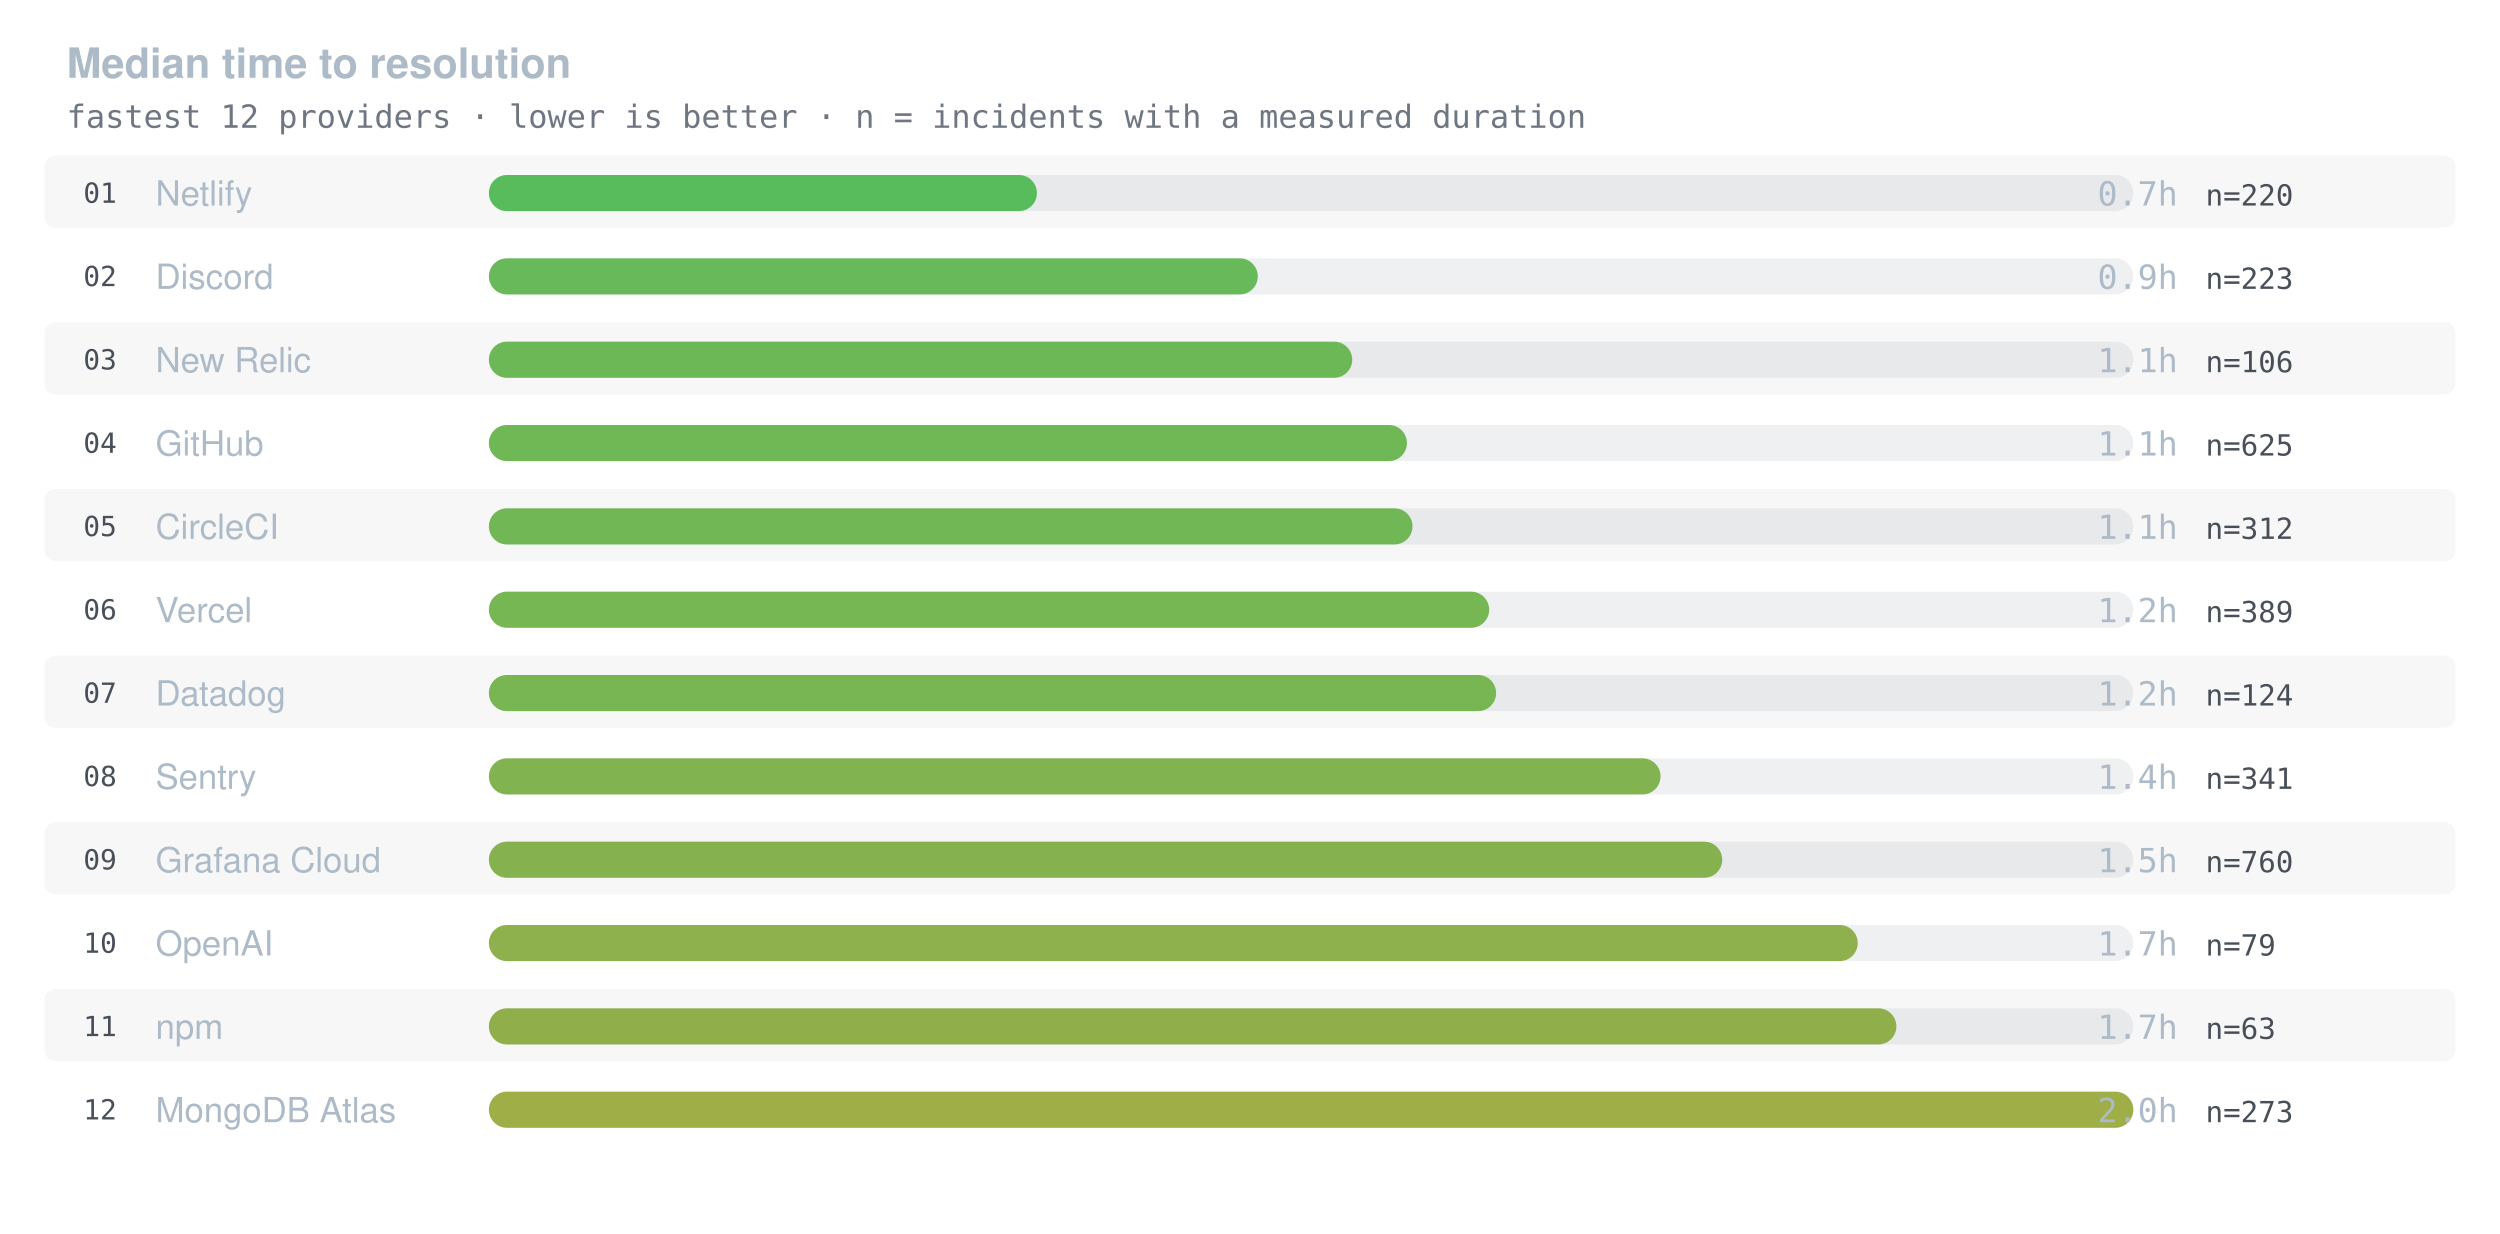
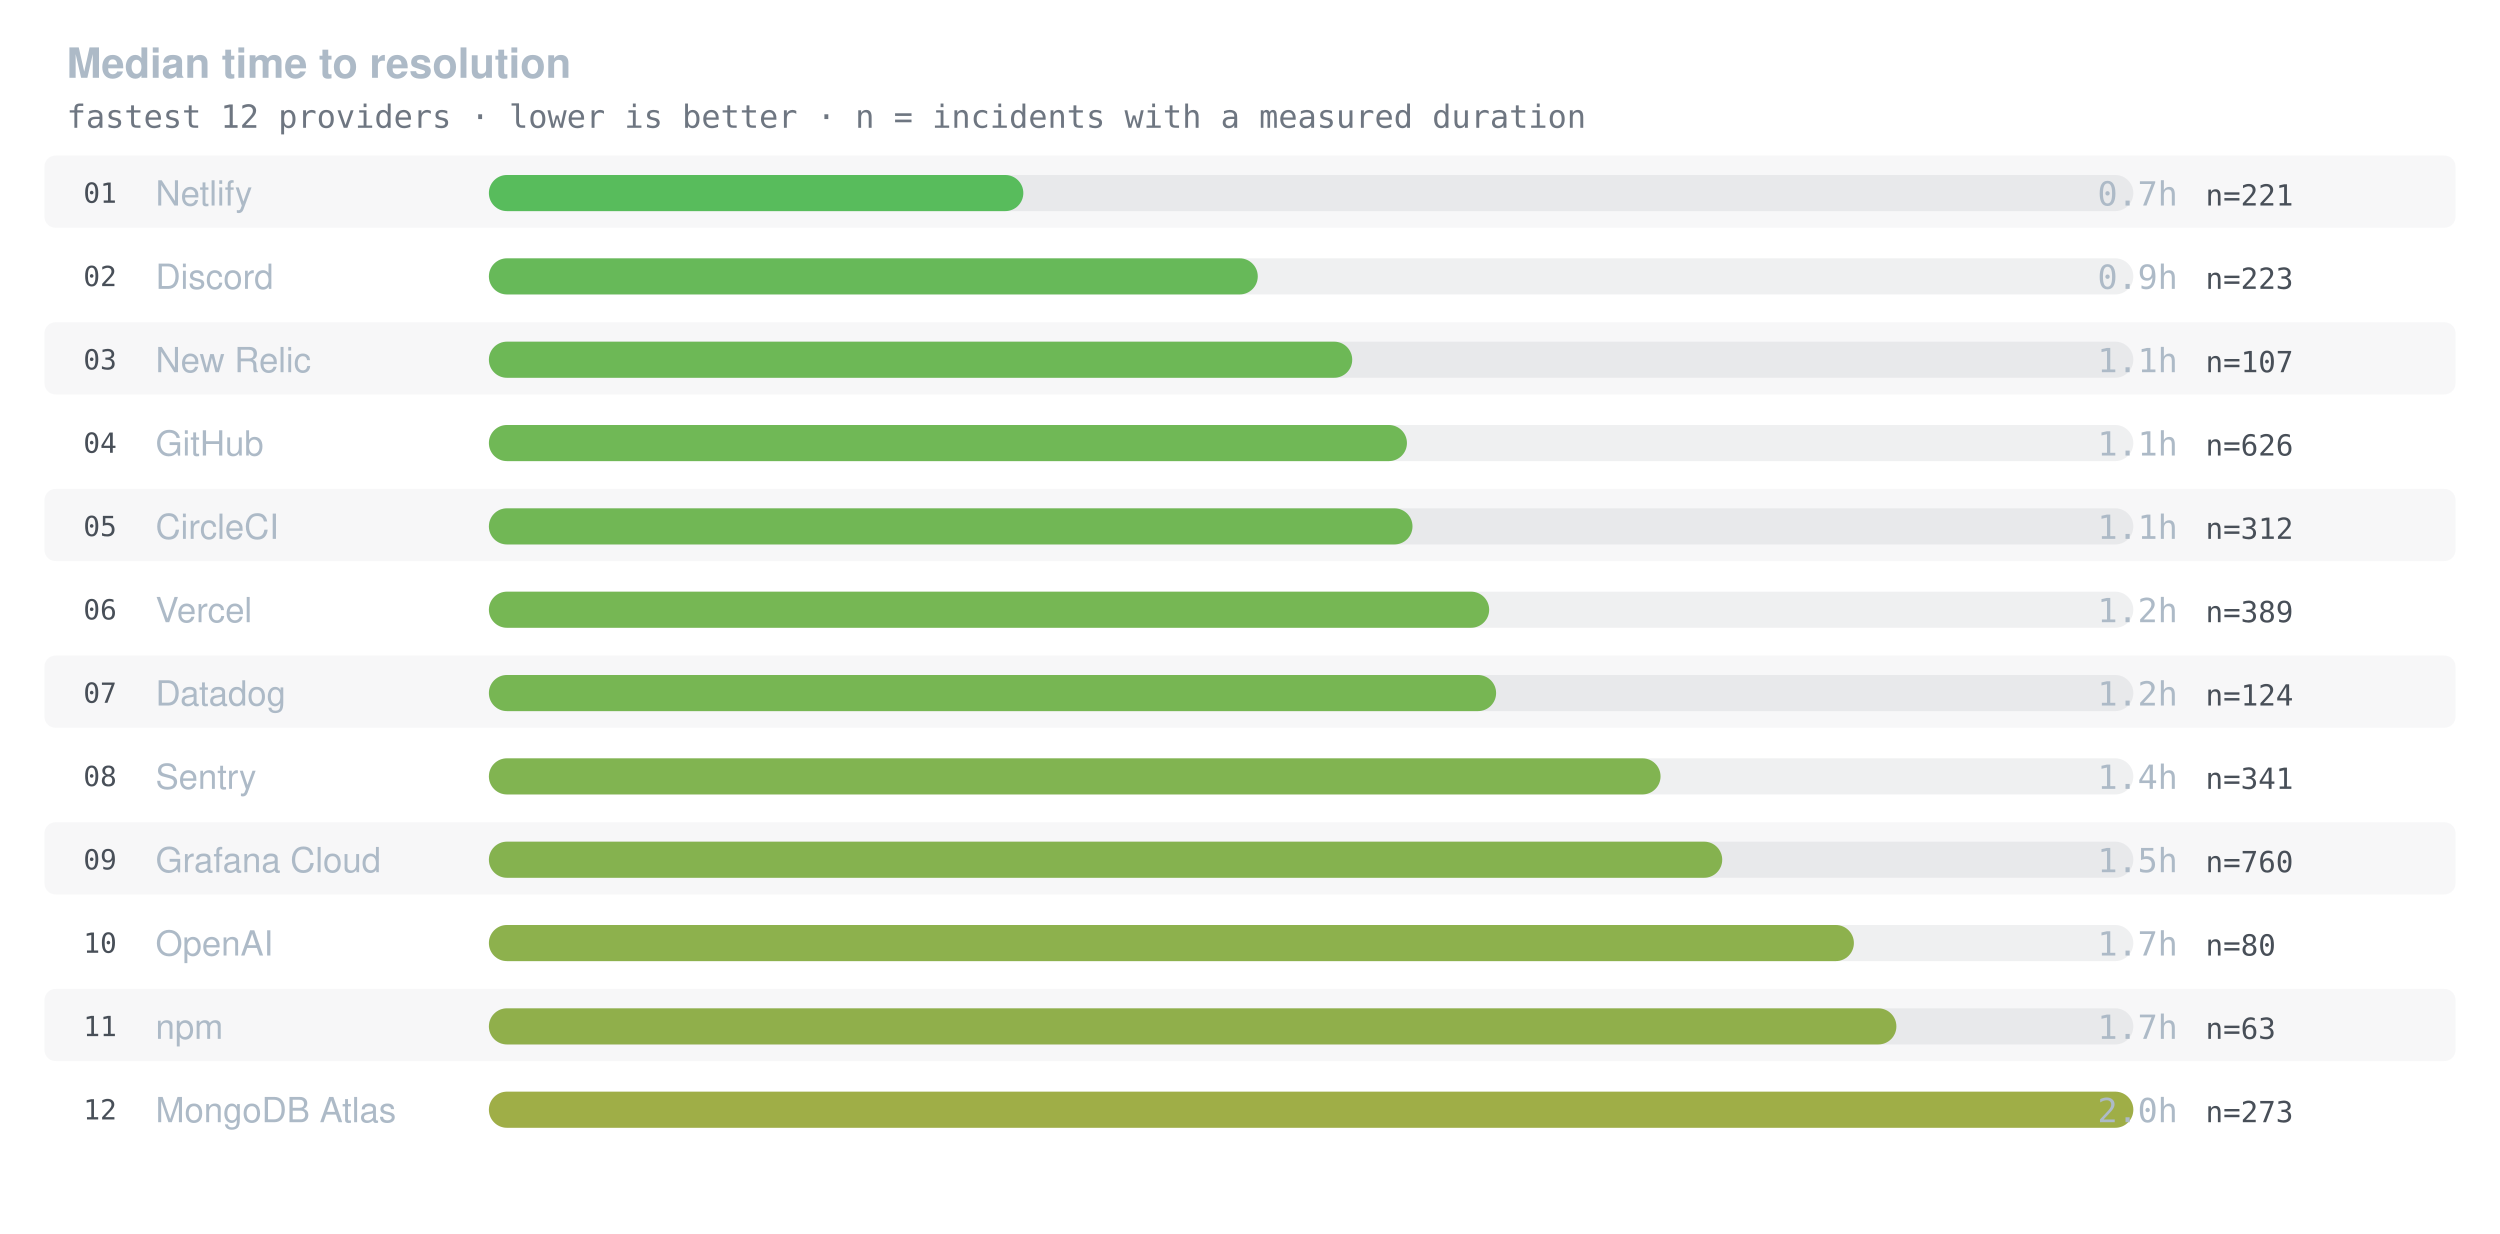
<svg xmlns="http://www.w3.org/2000/svg" viewBox="0 0 900 444" width="900" height="444" role="img">
  <text x="24" y="28" fill="#adbac7" font-size="15" font-family="-apple-system,BlinkMacSystemFont,Segoe UI,Helvetica,Arial,sans-serif" font-weight="600">Median time to resolution</text>
  <text x="24" y="46" fill="#6e7681" font-size="11.5" font-family="ui-monospace,SFMono-Regular,Menlo,Consolas,monospace">fastest 12 providers · lower is better · n = incidents with a measured duration</text>
  <rect x="16" y="56" width="868" height="26" rx="4" fill="#6e7681" opacity="0.055" />
  <text x="30" y="73" fill="#484f58" font-size="10" font-family="ui-monospace,SFMono-Regular,Menlo,Consolas,monospace">01</text>
  <text x="56" y="74" fill="#adbac7" font-size="12.5" font-family="-apple-system,BlinkMacSystemFont,Segoe UI,Helvetica,Arial,sans-serif">Netlify</text>
  <rect x="176" y="63" width="592" height="13" rx="6.5" fill="#6e7681" opacity="0.11" />
-   <rect x="176" y="63" width="197.3" height="13" rx="6.5" fill="#49b74d" opacity="0.9" />
+   <rect x="176" y="63" width="192.4" height="13" rx="6.5" fill="#48b74d" opacity="0.9" />
  <text x="784" y="74" fill="#adbac7" font-size="12" font-family="ui-monospace,SFMono-Regular,Menlo,Consolas,monospace" text-anchor="end">0.7h</text>
-   <text x="794" y="74" fill="#484f58" font-size="10.5" font-family="ui-monospace,SFMono-Regular,Menlo,Consolas,monospace">n=220</text>
+   <text x="794" y="74" fill="#484f58" font-size="10.5" font-family="ui-monospace,SFMono-Regular,Menlo,Consolas,monospace">n=221</text>
  <text x="30" y="103" fill="#484f58" font-size="10" font-family="ui-monospace,SFMono-Regular,Menlo,Consolas,monospace">02</text>
  <text x="56" y="104" fill="#adbac7" font-size="12.5" font-family="-apple-system,BlinkMacSystemFont,Segoe UI,Helvetica,Arial,sans-serif">Discord</text>
  <rect x="176" y="93" width="592" height="13" rx="6.5" fill="#6e7681" opacity="0.11" />
  <rect x="176" y="93" width="276.8" height="13" rx="6.5" fill="#59b348" opacity="0.9" />
  <text x="784" y="104" fill="#adbac7" font-size="12" font-family="ui-monospace,SFMono-Regular,Menlo,Consolas,monospace" text-anchor="end">0.9h</text>
  <text x="794" y="104" fill="#484f58" font-size="10.5" font-family="ui-monospace,SFMono-Regular,Menlo,Consolas,monospace">n=223</text>
  <rect x="16" y="116" width="868" height="26" rx="4" fill="#6e7681" opacity="0.055" />
  <text x="30" y="133" fill="#484f58" font-size="10" font-family="ui-monospace,SFMono-Regular,Menlo,Consolas,monospace">03</text>
  <text x="56" y="134" fill="#adbac7" font-size="12.5" font-family="-apple-system,BlinkMacSystemFont,Segoe UI,Helvetica,Arial,sans-serif">New Relic</text>
  <rect x="176" y="123" width="592" height="13" rx="6.5" fill="#6e7681" opacity="0.11" />
  <rect x="176" y="123" width="310.8" height="13" rx="6.5" fill="#5fb246" opacity="0.9" />
  <text x="784" y="134" fill="#adbac7" font-size="12" font-family="ui-monospace,SFMono-Regular,Menlo,Consolas,monospace" text-anchor="end">1.1h</text>
-   <text x="794" y="134" fill="#484f58" font-size="10.5" font-family="ui-monospace,SFMono-Regular,Menlo,Consolas,monospace">n=106</text>
+   <text x="794" y="134" fill="#484f58" font-size="10.5" font-family="ui-monospace,SFMono-Regular,Menlo,Consolas,monospace">n=107</text>
  <text x="30" y="163" fill="#484f58" font-size="10" font-family="ui-monospace,SFMono-Regular,Menlo,Consolas,monospace">04</text>
  <text x="56" y="164" fill="#adbac7" font-size="12.5" font-family="-apple-system,BlinkMacSystemFont,Segoe UI,Helvetica,Arial,sans-serif">GitHub</text>
  <rect x="176" y="153" width="592" height="13" rx="6.5" fill="#6e7681" opacity="0.11" />
  <rect x="176" y="153" width="330.5" height="13" rx="6.5" fill="#63b145" opacity="0.9" />
  <text x="784" y="164" fill="#adbac7" font-size="12" font-family="ui-monospace,SFMono-Regular,Menlo,Consolas,monospace" text-anchor="end">1.1h</text>
-   <text x="794" y="164" fill="#484f58" font-size="10.5" font-family="ui-monospace,SFMono-Regular,Menlo,Consolas,monospace">n=625</text>
+   <text x="794" y="164" fill="#484f58" font-size="10.5" font-family="ui-monospace,SFMono-Regular,Menlo,Consolas,monospace">n=626</text>
  <rect x="16" y="176" width="868" height="26" rx="4" fill="#6e7681" opacity="0.055" />
  <text x="30" y="193" fill="#484f58" font-size="10" font-family="ui-monospace,SFMono-Regular,Menlo,Consolas,monospace">05</text>
  <text x="56" y="194" fill="#adbac7" font-size="12.5" font-family="-apple-system,BlinkMacSystemFont,Segoe UI,Helvetica,Arial,sans-serif">CircleCI</text>
  <rect x="176" y="183" width="592" height="13" rx="6.5" fill="#6e7681" opacity="0.11" />
  <rect x="176" y="183" width="332.5" height="13" rx="6.5" fill="#64b145" opacity="0.9" />
  <text x="784" y="194" fill="#adbac7" font-size="12" font-family="ui-monospace,SFMono-Regular,Menlo,Consolas,monospace" text-anchor="end">1.1h</text>
  <text x="794" y="194" fill="#484f58" font-size="10.5" font-family="ui-monospace,SFMono-Regular,Menlo,Consolas,monospace">n=312</text>
  <text x="30" y="223" fill="#484f58" font-size="10" font-family="ui-monospace,SFMono-Regular,Menlo,Consolas,monospace">06</text>
  <text x="56" y="224" fill="#adbac7" font-size="12.5" font-family="-apple-system,BlinkMacSystemFont,Segoe UI,Helvetica,Arial,sans-serif">Vercel</text>
  <rect x="176" y="213" width="592" height="13" rx="6.5" fill="#6e7681" opacity="0.11" />
  <rect x="176" y="213" width="360.1" height="13" rx="6.5" fill="#69b043" opacity="0.9" />
  <text x="784" y="224" fill="#adbac7" font-size="12" font-family="ui-monospace,SFMono-Regular,Menlo,Consolas,monospace" text-anchor="end">1.2h</text>
  <text x="794" y="224" fill="#484f58" font-size="10.5" font-family="ui-monospace,SFMono-Regular,Menlo,Consolas,monospace">n=389</text>
  <rect x="16" y="236" width="868" height="26" rx="4" fill="#6e7681" opacity="0.055" />
  <text x="30" y="253" fill="#484f58" font-size="10" font-family="ui-monospace,SFMono-Regular,Menlo,Consolas,monospace">07</text>
  <text x="56" y="254" fill="#adbac7" font-size="12.5" font-family="-apple-system,BlinkMacSystemFont,Segoe UI,Helvetica,Arial,sans-serif">Datadog</text>
  <rect x="176" y="243" width="592" height="13" rx="6.5" fill="#6e7681" opacity="0.11" />
  <rect x="176" y="243" width="362.6" height="13" rx="6.5" fill="#6ab043" opacity="0.9" />
  <text x="784" y="254" fill="#adbac7" font-size="12" font-family="ui-monospace,SFMono-Regular,Menlo,Consolas,monospace" text-anchor="end">1.2h</text>
  <text x="794" y="254" fill="#484f58" font-size="10.5" font-family="ui-monospace,SFMono-Regular,Menlo,Consolas,monospace">n=124</text>
  <text x="30" y="283" fill="#484f58" font-size="10" font-family="ui-monospace,SFMono-Regular,Menlo,Consolas,monospace">08</text>
  <text x="56" y="284" fill="#adbac7" font-size="12.5" font-family="-apple-system,BlinkMacSystemFont,Segoe UI,Helvetica,Arial,sans-serif">Sentry</text>
  <rect x="176" y="273" width="592" height="13" rx="6.5" fill="#6e7681" opacity="0.11" />
  <rect x="176" y="273" width="421.8" height="13" rx="6.5" fill="#75ad3f" opacity="0.9" />
  <text x="784" y="284" fill="#adbac7" font-size="12" font-family="ui-monospace,SFMono-Regular,Menlo,Consolas,monospace" text-anchor="end">1.4h</text>
  <text x="794" y="284" fill="#484f58" font-size="10.5" font-family="ui-monospace,SFMono-Regular,Menlo,Consolas,monospace">n=341</text>
  <rect x="16" y="296" width="868" height="26" rx="4" fill="#6e7681" opacity="0.055" />
  <text x="30" y="313" fill="#484f58" font-size="10" font-family="ui-monospace,SFMono-Regular,Menlo,Consolas,monospace">09</text>
  <text x="56" y="314" fill="#adbac7" font-size="12.5" font-family="-apple-system,BlinkMacSystemFont,Segoe UI,Helvetica,Arial,sans-serif">Grafana Cloud</text>
  <rect x="176" y="303" width="592" height="13" rx="6.5" fill="#6e7681" opacity="0.11" />
  <rect x="176" y="303" width="444.0" height="13" rx="6.5" fill="#7aac3e" opacity="0.9" />
  <text x="784" y="314" fill="#adbac7" font-size="12" font-family="ui-monospace,SFMono-Regular,Menlo,Consolas,monospace" text-anchor="end">1.5h</text>
  <text x="794" y="314" fill="#484f58" font-size="10.5" font-family="ui-monospace,SFMono-Regular,Menlo,Consolas,monospace">n=760</text>
  <text x="30" y="343" fill="#484f58" font-size="10" font-family="ui-monospace,SFMono-Regular,Menlo,Consolas,monospace">10</text>
  <text x="56" y="344" fill="#adbac7" font-size="12.5" font-family="-apple-system,BlinkMacSystemFont,Segoe UI,Helvetica,Arial,sans-serif">OpenAI</text>
  <rect x="176" y="333" width="592" height="13" rx="6.5" fill="#6e7681" opacity="0.11" />
-   <rect x="176" y="333" width="492.8" height="13" rx="6.5" fill="#84aa3b" opacity="0.9" />
+   <rect x="176" y="333" width="491.4" height="13" rx="6.5" fill="#83aa3b" opacity="0.9" />
  <text x="784" y="344" fill="#adbac7" font-size="12" font-family="ui-monospace,SFMono-Regular,Menlo,Consolas,monospace" text-anchor="end">1.7h</text>
-   <text x="794" y="344" fill="#484f58" font-size="10.5" font-family="ui-monospace,SFMono-Regular,Menlo,Consolas,monospace">n=79</text>
+   <text x="794" y="344" fill="#484f58" font-size="10.5" font-family="ui-monospace,SFMono-Regular,Menlo,Consolas,monospace">n=80</text>
  <rect x="16" y="356" width="868" height="26" rx="4" fill="#6e7681" opacity="0.055" />
  <text x="30" y="373" fill="#484f58" font-size="10" font-family="ui-monospace,SFMono-Regular,Menlo,Consolas,monospace">11</text>
  <text x="56" y="374" fill="#adbac7" font-size="12.5" font-family="-apple-system,BlinkMacSystemFont,Segoe UI,Helvetica,Arial,sans-serif">npm</text>
  <rect x="176" y="363" width="592" height="13" rx="6.5" fill="#6e7681" opacity="0.11" />
  <rect x="176" y="363" width="506.7" height="13" rx="6.5" fill="#86a93a" opacity="0.9" />
  <text x="784" y="374" fill="#adbac7" font-size="12" font-family="ui-monospace,SFMono-Regular,Menlo,Consolas,monospace" text-anchor="end">1.7h</text>
  <text x="794" y="374" fill="#484f58" font-size="10.5" font-family="ui-monospace,SFMono-Regular,Menlo,Consolas,monospace">n=63</text>
  <text x="30" y="403" fill="#484f58" font-size="10" font-family="ui-monospace,SFMono-Regular,Menlo,Consolas,monospace">12</text>
  <text x="56" y="404" fill="#adbac7" font-size="12.5" font-family="-apple-system,BlinkMacSystemFont,Segoe UI,Helvetica,Arial,sans-serif">MongoDB Atlas</text>
  <rect x="176" y="393" width="592" height="13" rx="6.5" fill="#6e7681" opacity="0.11" />
  <rect x="176" y="393" width="592.0" height="13" rx="6.5" fill="#97a634" opacity="0.9" />
  <text x="784" y="404" fill="#adbac7" font-size="12" font-family="ui-monospace,SFMono-Regular,Menlo,Consolas,monospace" text-anchor="end">2.0h</text>
  <text x="794" y="404" fill="#484f58" font-size="10.5" font-family="ui-monospace,SFMono-Regular,Menlo,Consolas,monospace">n=273</text>
</svg>
